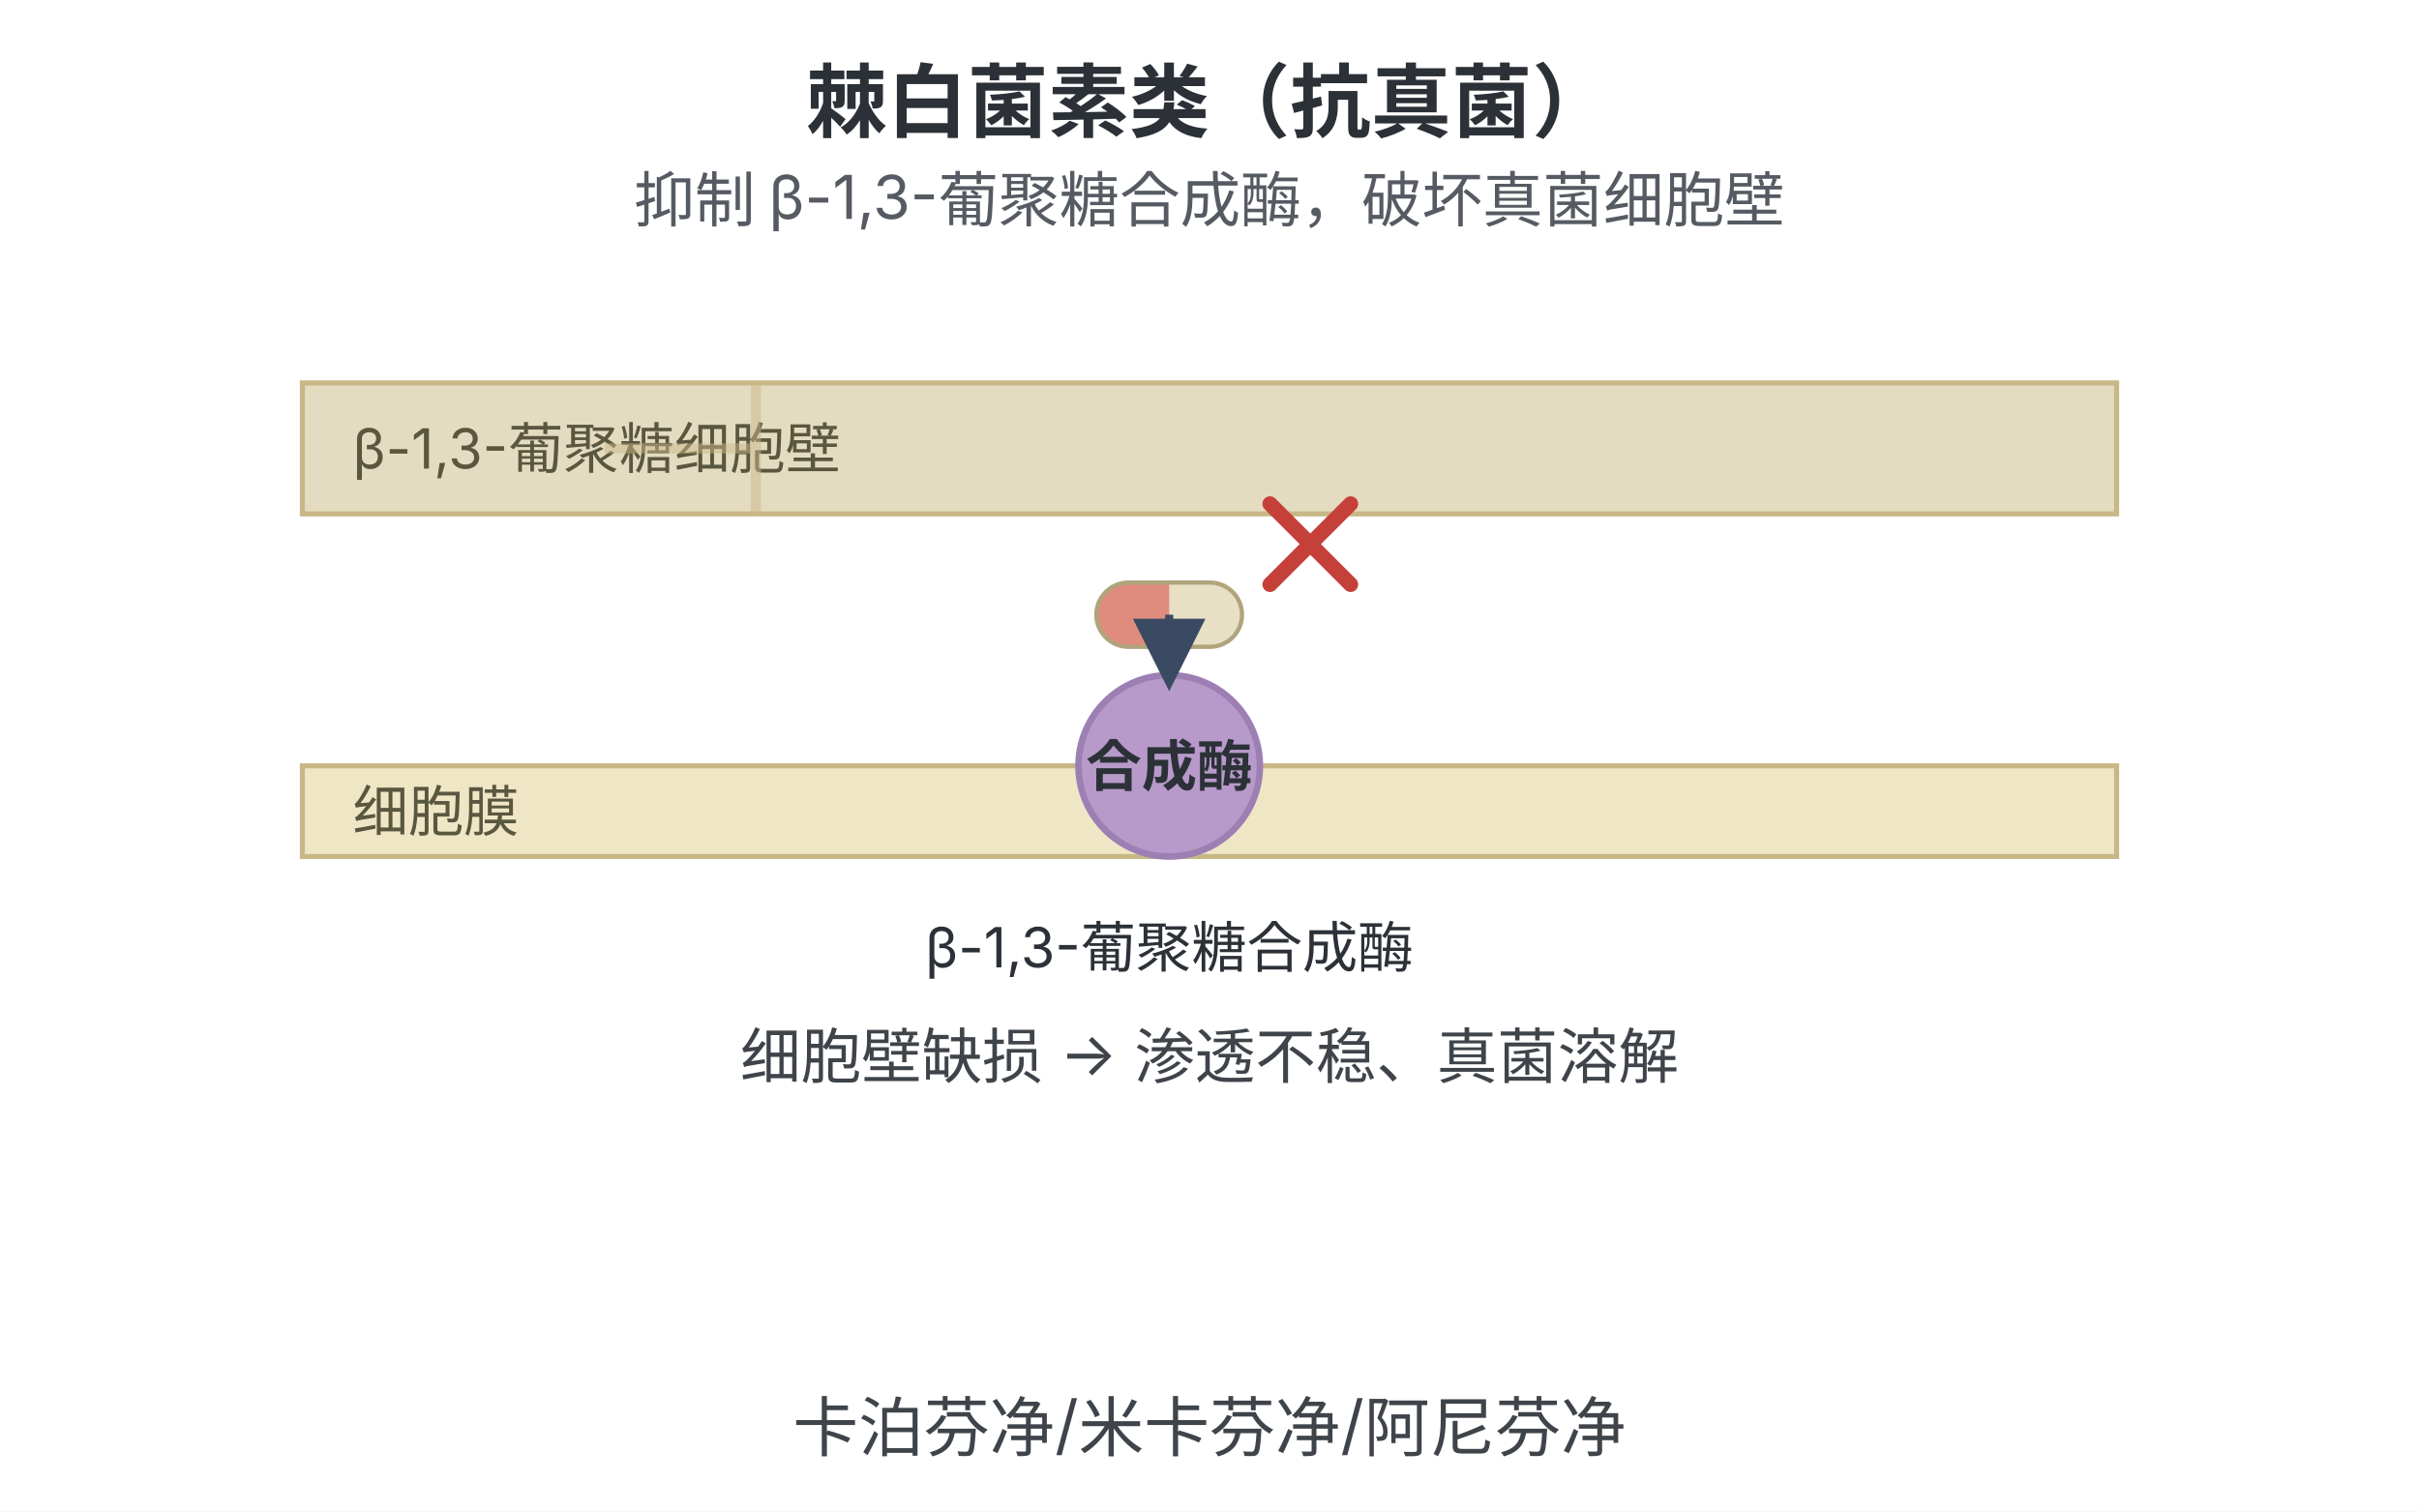
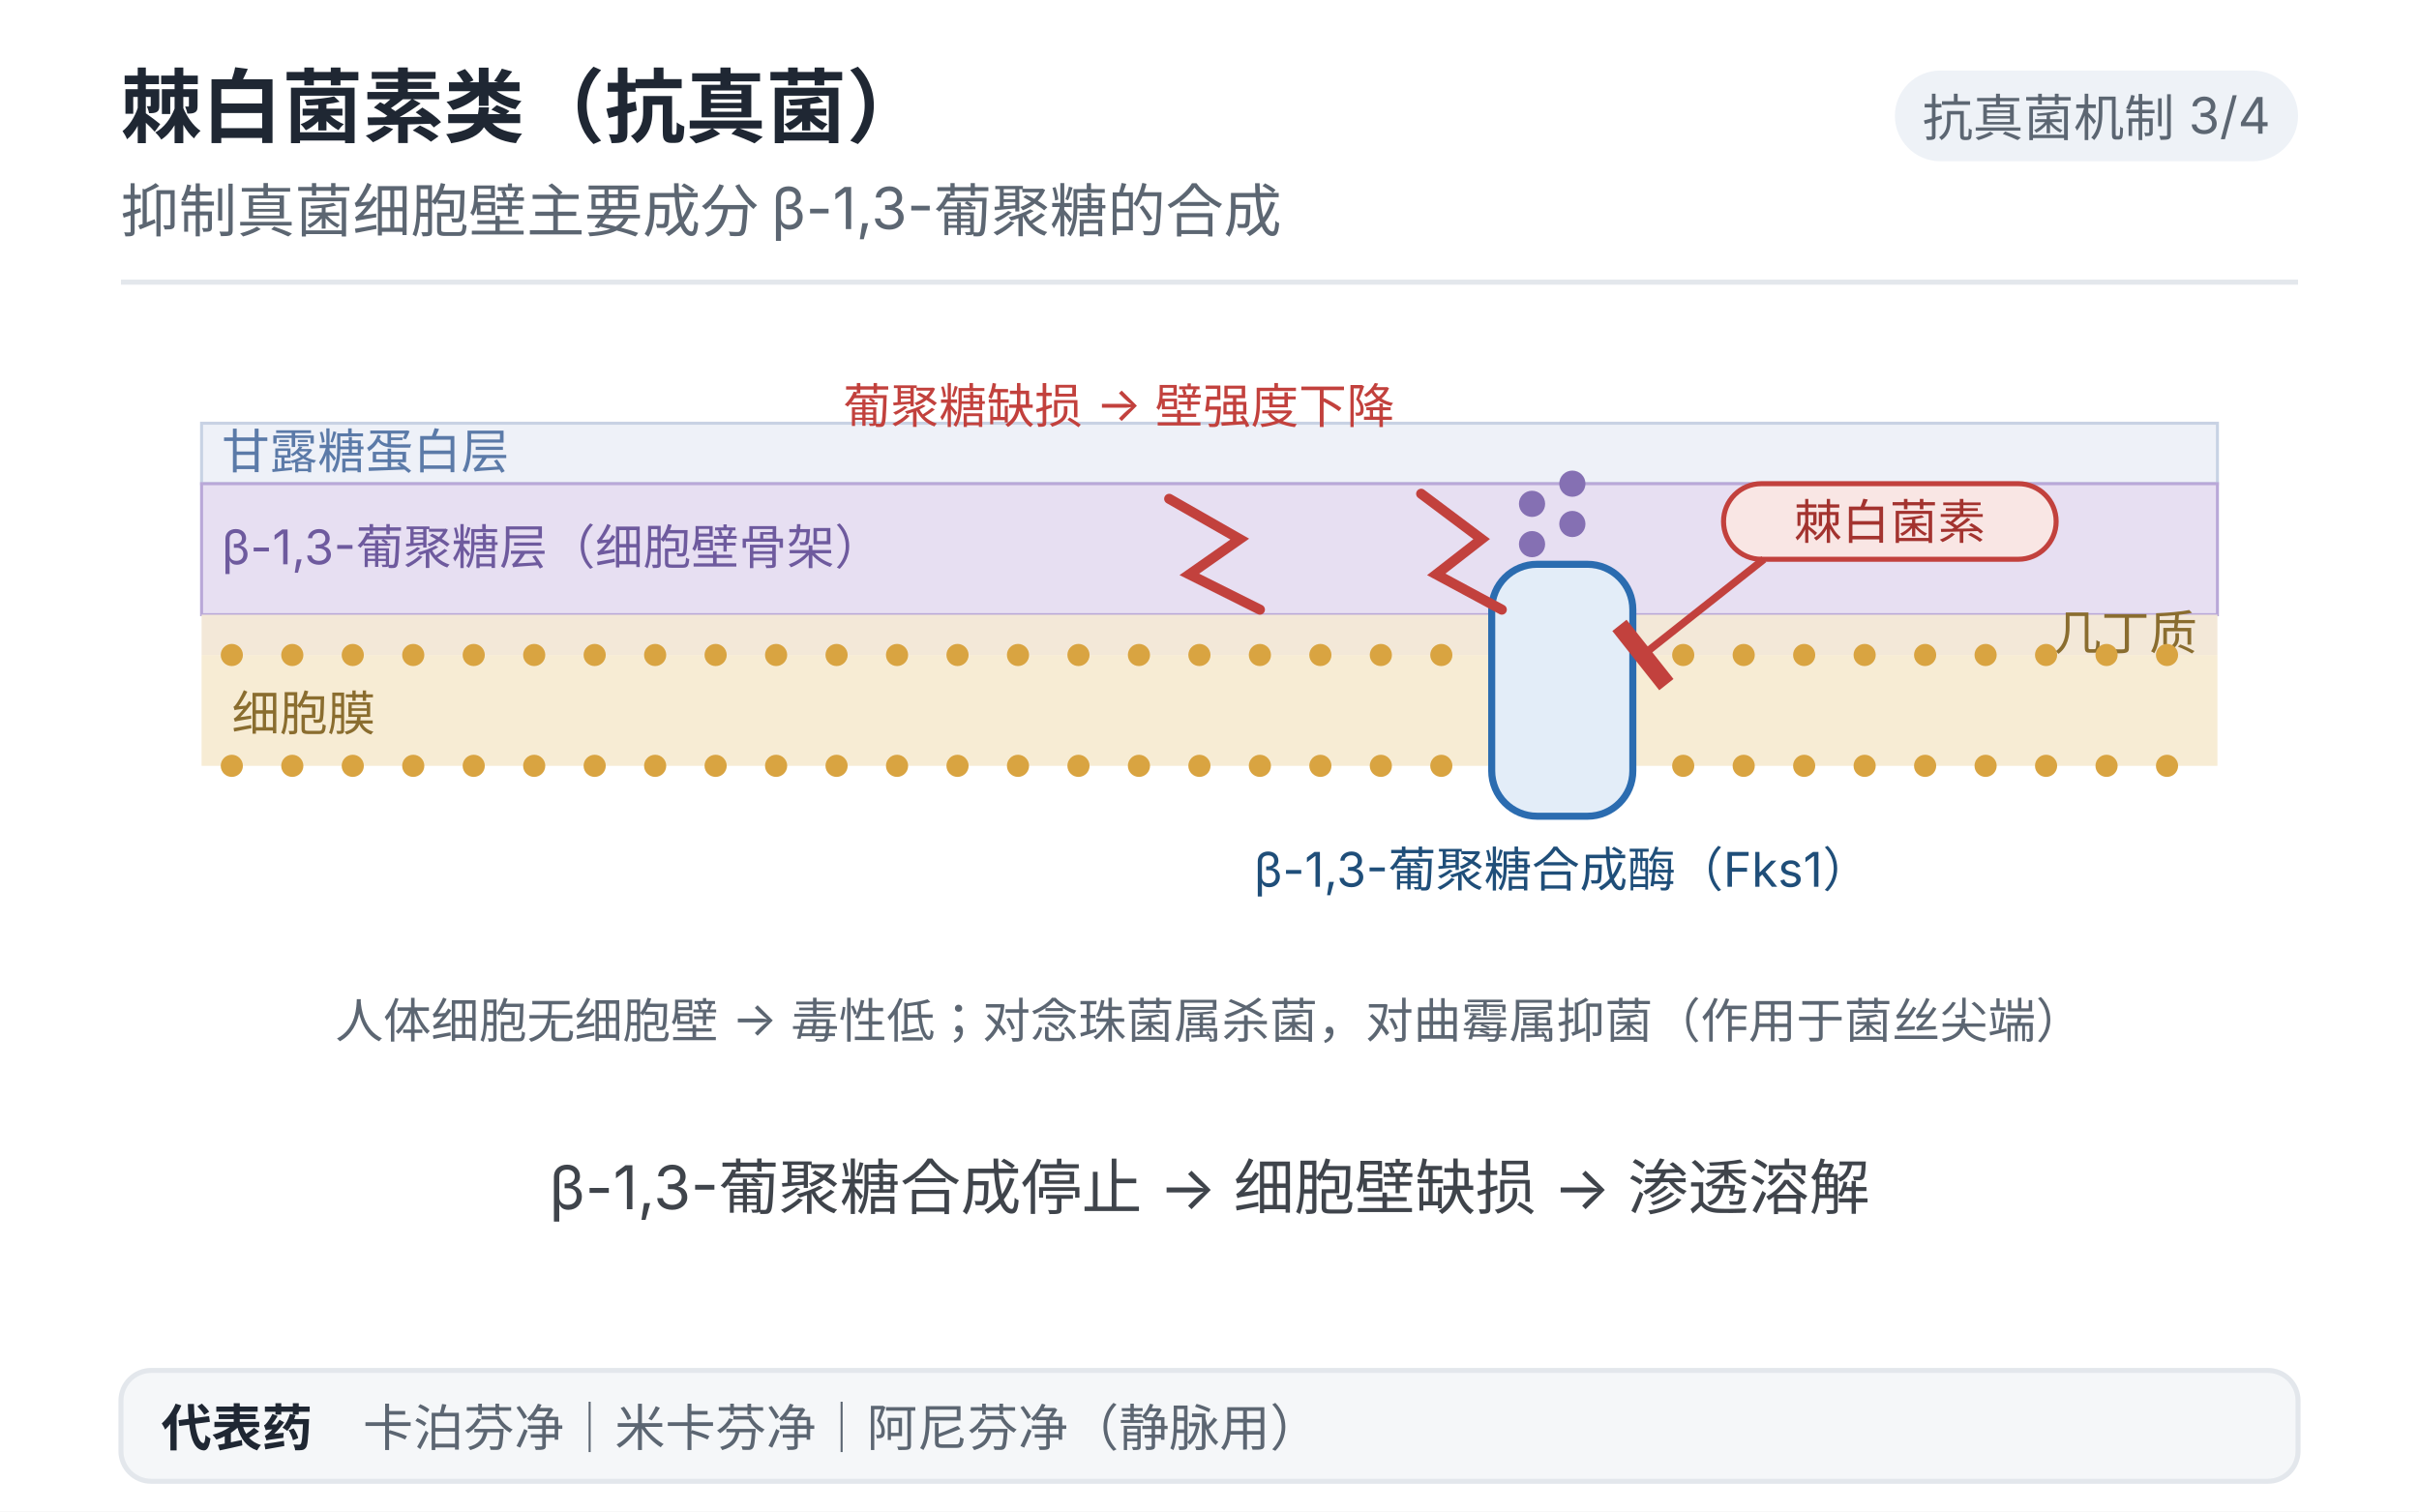
- <svg xmlns="http://www.w3.org/2000/svg" viewBox="0 0 480 300" width="480" height="300" role="img" font-family="-apple-system,'PingFang SC','Microsoft YaHei',sans-serif">
+ <svg xmlns="http://www.w3.org/2000/svg" viewBox="0 0 480 300" role="img" font-family="-apple-system,'PingFang SC','Microsoft YaHei',sans-serif">
  <defs>
-     <clipPath id="cap">
-       <rect x="-17" y="-7.5" width="34" height="15" rx="7.5" />
-     </clipPath>
    <marker id="arr" markerWidth="9" markerHeight="9" refX="7" refY="4.5" orient="auto">
-       <path d="M0,0 L9,4.5 L0,9 z" fill="#3a4a63" />
+       <path d="M0,0 L9,4.5 L0,9 z" fill="#33404f" />
    </marker>
-     <marker id="arrG" markerWidth="9" markerHeight="9" refX="7" refY="4.5" orient="auto">
-       <path d="M0,0 L9,4.5 L0,9 z" fill="#3f7a52" />
+     <marker id="blk" markerWidth="8" markerHeight="12" refX="6" refY="6" orient="auto">
+       <line x1="6" y1="1" x2="6" y2="11" stroke="#c2413d" stroke-width="2.4" />
    </marker>
  </defs>
-   <rect width="100%" height="100%" fill="#ffffff" />
-   <text x="240" y="26" font-size="16" fill="#2c3138" text-anchor="middle" font-weight="700">棘白菌素类（抗真菌）</text>
-   <text x="240" y="44" font-size="12" fill="#565b63" text-anchor="middle">抑制 β-1,3-葡聚糖合成酶，破坏真菌细胞壁</text>
-   <rect x="60" y="76" width="360" height="26" fill="#e4dcc0" stroke="#c8b887" />
-   <text x="70" y="93" font-size="11" fill="#5a5740" text-anchor="start">β-1,3-葡聚糖细胞壁</text>
-   <rect x="60" y="152" width="360" height="18" fill="#efe6c6" stroke="#c8b887" />
-   <text x="70" y="165" font-size="11" fill="#5a5740" text-anchor="start">细胞膜</text>
-   <circle cx="232" cy="152" r="18" fill="#b79ac9" stroke="#9d7fb4" stroke-width="1.3" />
-   <text x="232" y="156" font-size="11" fill="#2c3138" text-anchor="middle" font-weight="600">合成酶</text>
-   <text x="232" y="192" font-size="11" fill="#2c3138" text-anchor="middle">β-1,3-葡聚糖合成酶</text>
-   <g transform="translate(232,122) rotate(0) scale(0.85)">
-     <rect x="-17" y="-7.5" width="34" height="15" rx="7.5" fill="#e7e0c5" />
-     <rect x="-17" y="-7.5" width="17" height="15" fill="#df8c7e" clip-path="url(#cap)" />
-     <rect x="-17" y="-7.5" width="34" height="15" rx="7.5" fill="none" stroke="#b0a47c" stroke-width="1" />
+   <rect width="480" height="300" fill="#ffffff" />
+   <text x="24" y="27" font-size="16" font-weight="700" fill="#1f2733">棘白菌素类（抗真菌）</text>
+   <rect x="376" y="14" width="80" height="18" rx="9" fill="#eef2f7" />
+   <text x="416" y="27" text-anchor="middle" font-size="10" fill="#5c6672">抗真菌机制 3/4</text>
+   <text x="24" y="46" font-size="11.5" fill="#5c6672">抑制真菌细胞壁主要成分 β-1,3-葡聚糖的合成</text>
+   <line x1="24" y1="56" x2="456" y2="56" stroke="#e3e7ec" />
+   <rect x="40" y="84" width="400" height="12" fill="#eef1f8" stroke="#c8d2e4" stroke-width="0.6" />
+   <text x="44" y="93" font-size="9.5" fill="#5b7aa8">甘露糖蛋白层</text>
+   <rect x="40" y="96" width="400" height="26" fill="#e7dff2" stroke="#b9a8d8" stroke-width="0.6" />
+   <text x="44" y="112" font-size="9.5" fill="#6e5a9e">β-1,3-葡聚糖层（细胞壁骨架）</text>
+   <rect x="40" y="122" width="400" height="8" fill="#f3e8d8" />
+   <text x="436" y="129" text-anchor="end" font-size="9.5" fill="#8a6d2f">几丁质</text>
+   <rect x="40" y="130" width="400" height="22" fill="#f7ecd4" />
+   <g fill="#d9a441">
+     <circle cx="46" cy="130" r="2.2" />
+     <circle cx="58" cy="130" r="2.2" />
+     <circle cx="70" cy="130" r="2.2" />
+     <circle cx="82" cy="130" r="2.2" />
+     <circle cx="94" cy="130" r="2.2" />
+     <circle cx="106" cy="130" r="2.2" />
+     <circle cx="118" cy="130" r="2.2" />
+     <circle cx="130" cy="130" r="2.2" />
+     <circle cx="142" cy="130" r="2.2" />
+     <circle cx="154" cy="130" r="2.2" />
+     <circle cx="166" cy="130" r="2.2" />
+     <circle cx="178" cy="130" r="2.2" />
+     <circle cx="190" cy="130" r="2.2" />
+     <circle cx="202" cy="130" r="2.2" />
+     <circle cx="214" cy="130" r="2.2" />
+     <circle cx="226" cy="130" r="2.2" />
+     <circle cx="238" cy="130" r="2.2" />
+     <circle cx="250" cy="130" r="2.2" />
+     <circle cx="262" cy="130" r="2.2" />
+     <circle cx="274" cy="130" r="2.2" />
+     <circle cx="286" cy="130" r="2.2" />
+     <circle cx="298" cy="130" r="2.2" />
+     <circle cx="310" cy="130" r="2.2" />
+     <circle cx="322" cy="130" r="2.2" />
+     <circle cx="334" cy="130" r="2.2" />
+     <circle cx="346" cy="130" r="2.2" />
+     <circle cx="358" cy="130" r="2.2" />
+     <circle cx="370" cy="130" r="2.2" />
+     <circle cx="382" cy="130" r="2.2" />
+     <circle cx="394" cy="130" r="2.2" />
+     <circle cx="406" cy="130" r="2.2" />
+     <circle cx="418" cy="130" r="2.2" />
+     <circle cx="430" cy="130" r="2.2" />
+     <circle cx="46" cy="152" r="2.2" />
+     <circle cx="58" cy="152" r="2.2" />
+     <circle cx="70" cy="152" r="2.2" />
+     <circle cx="82" cy="152" r="2.2" />
+     <circle cx="94" cy="152" r="2.2" />
+     <circle cx="106" cy="152" r="2.2" />
+     <circle cx="118" cy="152" r="2.2" />
+     <circle cx="130" cy="152" r="2.2" />
+     <circle cx="142" cy="152" r="2.2" />
+     <circle cx="154" cy="152" r="2.2" />
+     <circle cx="166" cy="152" r="2.2" />
+     <circle cx="178" cy="152" r="2.2" />
+     <circle cx="190" cy="152" r="2.2" />
+     <circle cx="202" cy="152" r="2.2" />
+     <circle cx="214" cy="152" r="2.2" />
+     <circle cx="226" cy="152" r="2.2" />
+     <circle cx="238" cy="152" r="2.2" />
+     <circle cx="250" cy="152" r="2.2" />
+     <circle cx="262" cy="152" r="2.2" />
+     <circle cx="274" cy="152" r="2.2" />
+     <circle cx="286" cy="152" r="2.2" />
+     <circle cx="298" cy="152" r="2.2" />
+     <circle cx="310" cy="152" r="2.2" />
+     <circle cx="322" cy="152" r="2.2" />
+     <circle cx="334" cy="152" r="2.2" />
+     <circle cx="346" cy="152" r="2.2" />
+     <circle cx="358" cy="152" r="2.2" />
+     <circle cx="370" cy="152" r="2.2" />
+     <circle cx="382" cy="152" r="2.2" />
+     <circle cx="394" cy="152" r="2.2" />
+     <circle cx="406" cy="152" r="2.2" />
+     <circle cx="418" cy="152" r="2.2" />
+     <circle cx="430" cy="152" r="2.2" />
  </g>
-   <line x1="232" y1="122" x2="232" y2="134" stroke="#3a4a63" stroke-width="1.6" marker-end="url(#arr)" />
-   <g stroke="#c6403a" stroke-width="3" stroke-linecap="round">
-     <line x1="252" y1="100" x2="268" y2="116" />
-     <line x1="252" y1="116" x2="268" y2="100" />
+   <text x="46" y="145" font-size="9.5" fill="#8a6d2f">细胞膜</text>
+   <rect x="296" y="112" width="28" height="50" rx="9" fill="#e3edf8" stroke="#2b6cb0" stroke-width="1.4" />
+   <text x="310" y="176" text-anchor="middle" font-size="9.5" fill="#1f4e79">β-1,3-葡聚糖合成酶（Fks1）</text>
+   <g fill="#8570b3">
+     <circle cx="304" cy="108" r="2.6" />
+     <circle cx="312" cy="104" r="2.6" />
+     <circle cx="304" cy="100" r="2.6" />
+     <circle cx="312" cy="96" r="2.6" />
  </g>
-   <g stroke="#c9b887" stroke-width="2" opacity="0.5">
-     <line x1="120" y1="89" x2="150" y2="89" />
-     <line x1="150" y1="76" x2="150" y2="102" />
-   </g>
-   <text x="240" y="214" font-size="12" fill="#3f444b" text-anchor="middle">细胞壁缺损 → 渗透不稳、真菌溶解</text>
-   <text x="240" y="288" font-size="13" fill="#3f444b" text-anchor="middle">卡泊芬净/米卡芬净/阿尼芬净</text>
+   <rect x="342" y="96" width="66" height="15" rx="7.5" fill="#f9e6e4" stroke="#c2413d" />
+   <text x="375" y="107" text-anchor="middle" font-size="9.5" fill="#a3332f">棘白菌素</text>
+   <line x1="350" y1="111" x2="326" y2="130" stroke="#c2413d" stroke-width="1.5" marker-end="url(#blk)" />
+   <path d="M232,99 l14,8 l-10,7 l14,7" fill="none" stroke="#c2413d" stroke-width="2" stroke-linecap="round" />
+   <path d="M282,98 l12,9 l-9,7 l13,7" fill="none" stroke="#c2413d" stroke-width="2" stroke-linecap="round" />
+   <text x="222" y="84" text-anchor="middle" font-size="9.5" fill="#c2413d">葡聚糖缺损 → 壁强度下降</text>
+   <text x="240" y="206" text-anchor="middle" font-size="9.5" fill="#5c6672">人体细胞无细胞壁 → 毒性低；对念珠菌属杀菌，对曲霉属抑菌（作用于菌丝尖端）</text>
+   <text x="240" y="240" text-anchor="middle" font-size="12" fill="#3f444b">β-1,3-葡聚糖合成停止 → 细胞壁缺损 → 渗透溶解</text>
+   <rect x="24" y="272" width="432" height="22" rx="6" fill="#f5f7f9" stroke="#e3e7ec" />
+   <text x="32" y="287" font-size="10" fill="#5c6672">
+     <tspan font-weight="700" fill="#1f2733">代表药</tspan>　卡泊芬净｜米卡芬净｜阿尼芬净（静脉用）</text>
</svg>
